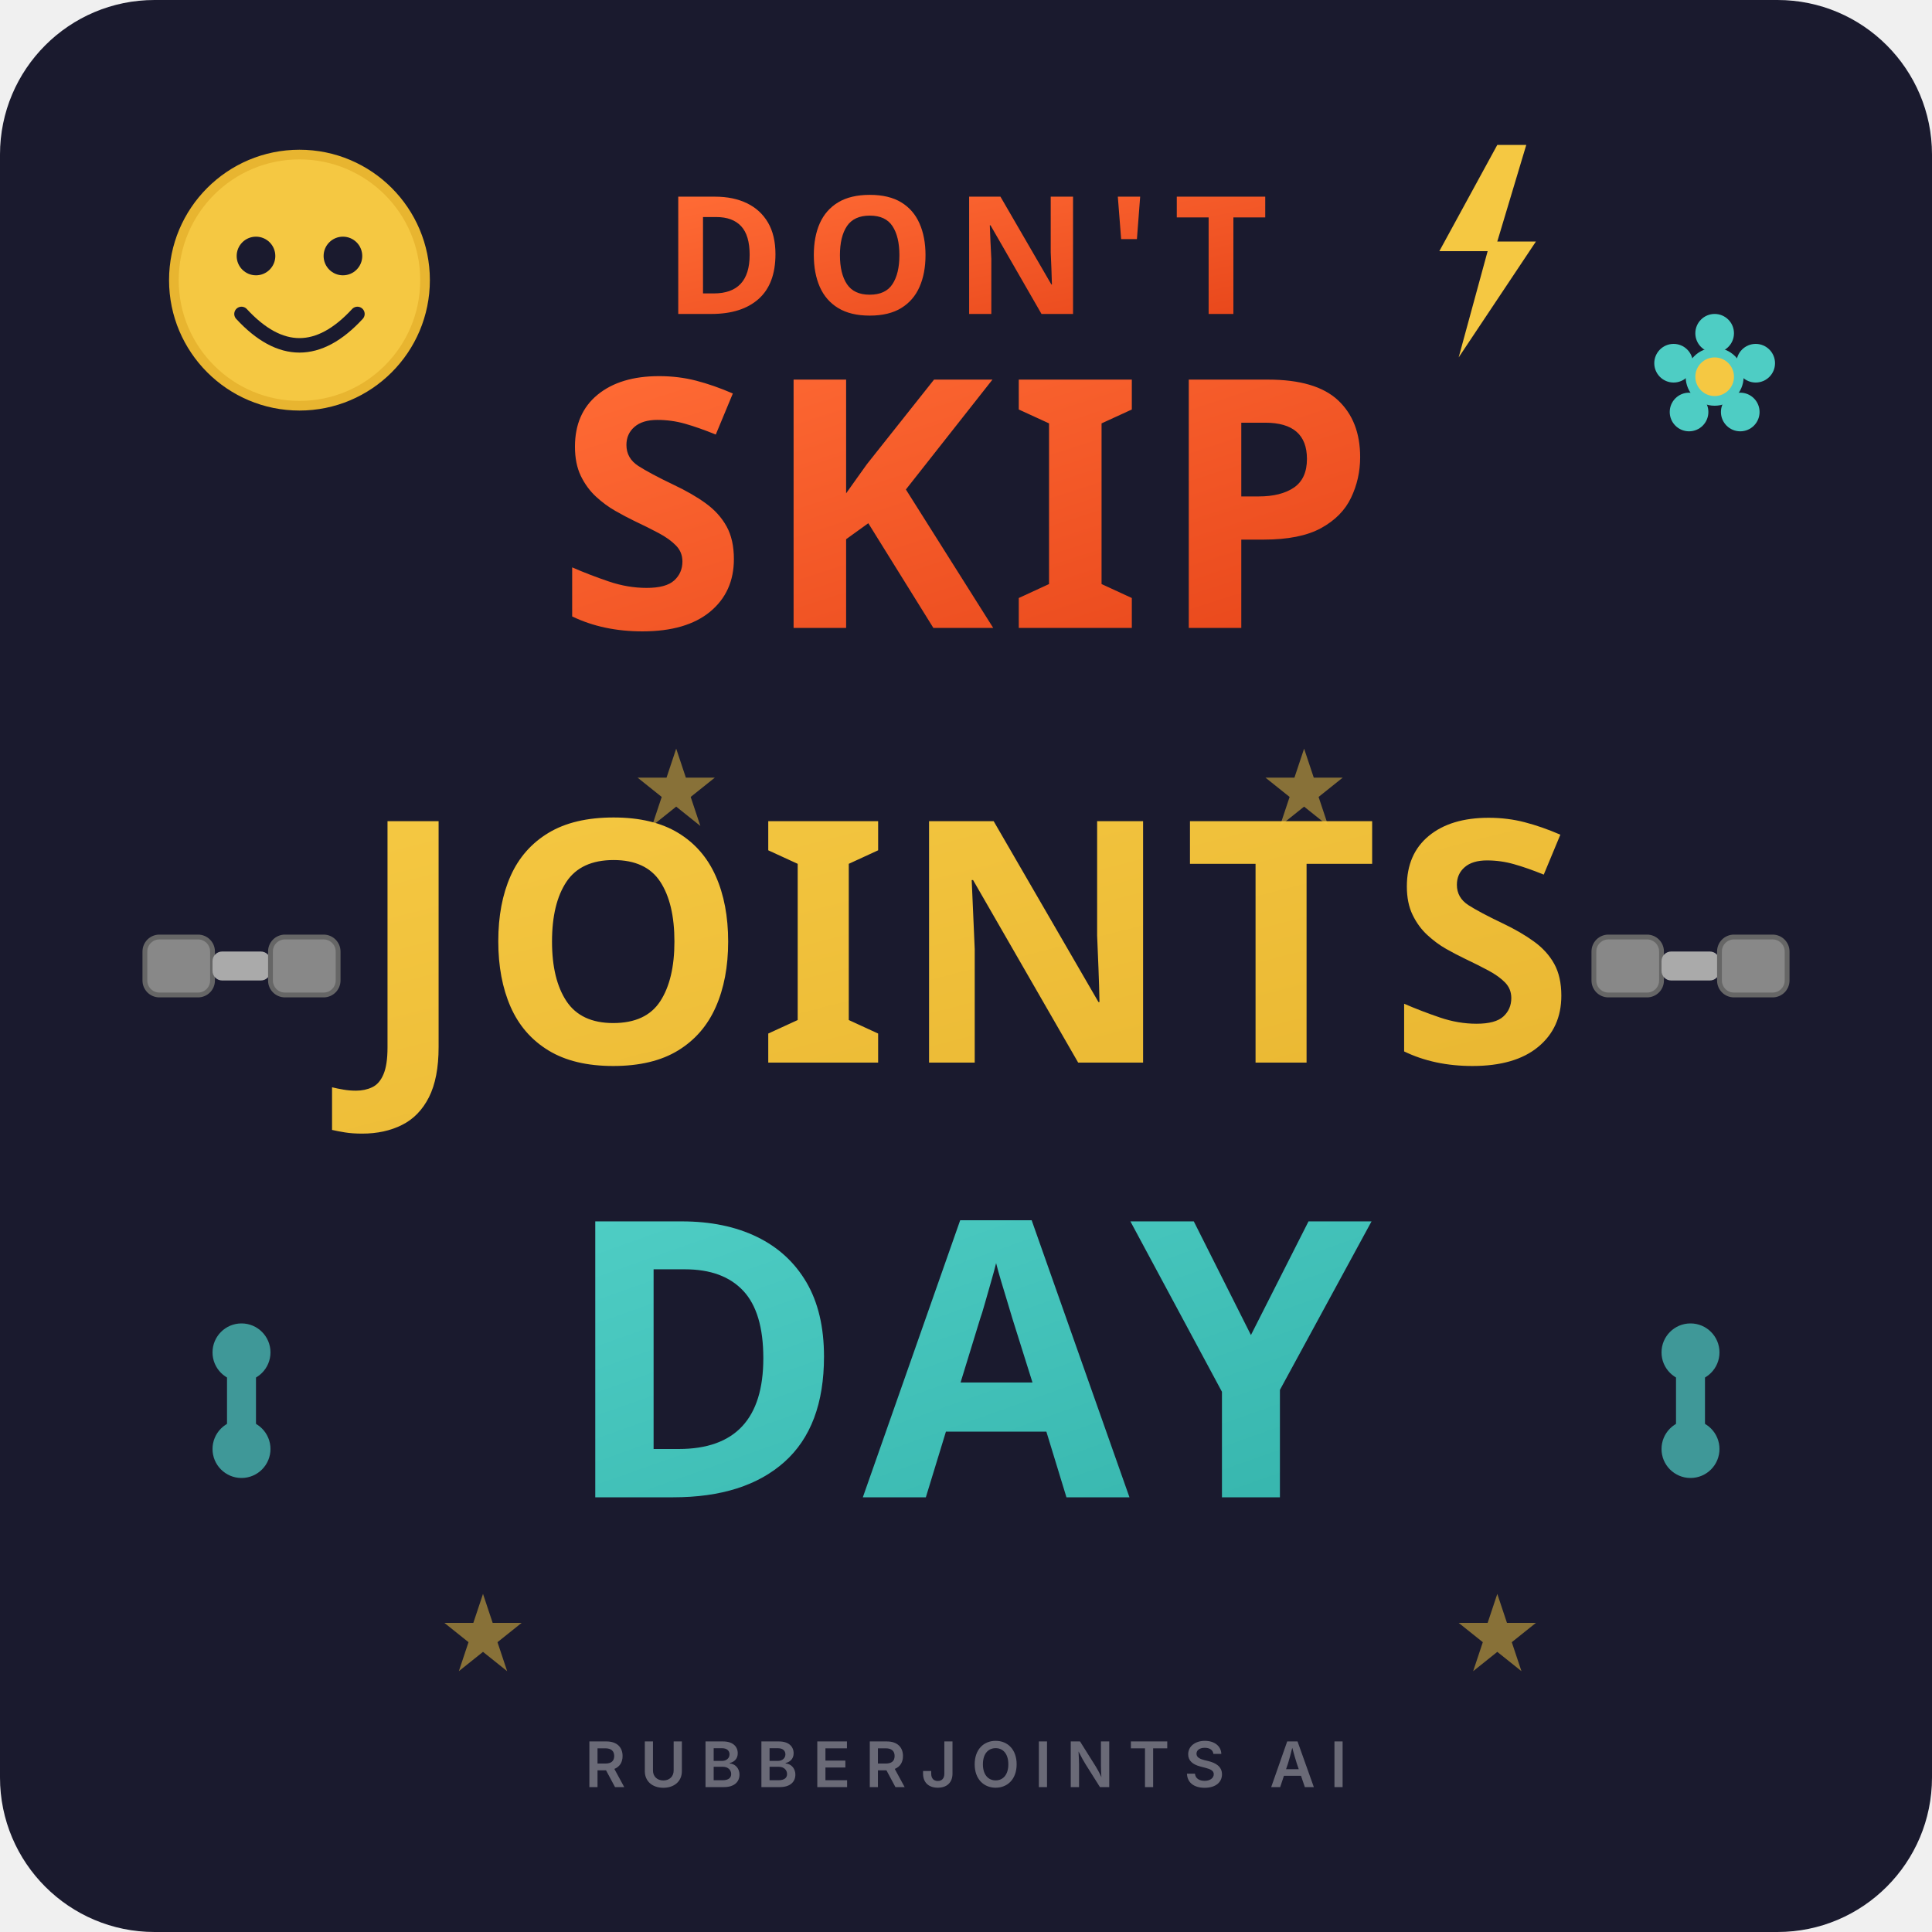
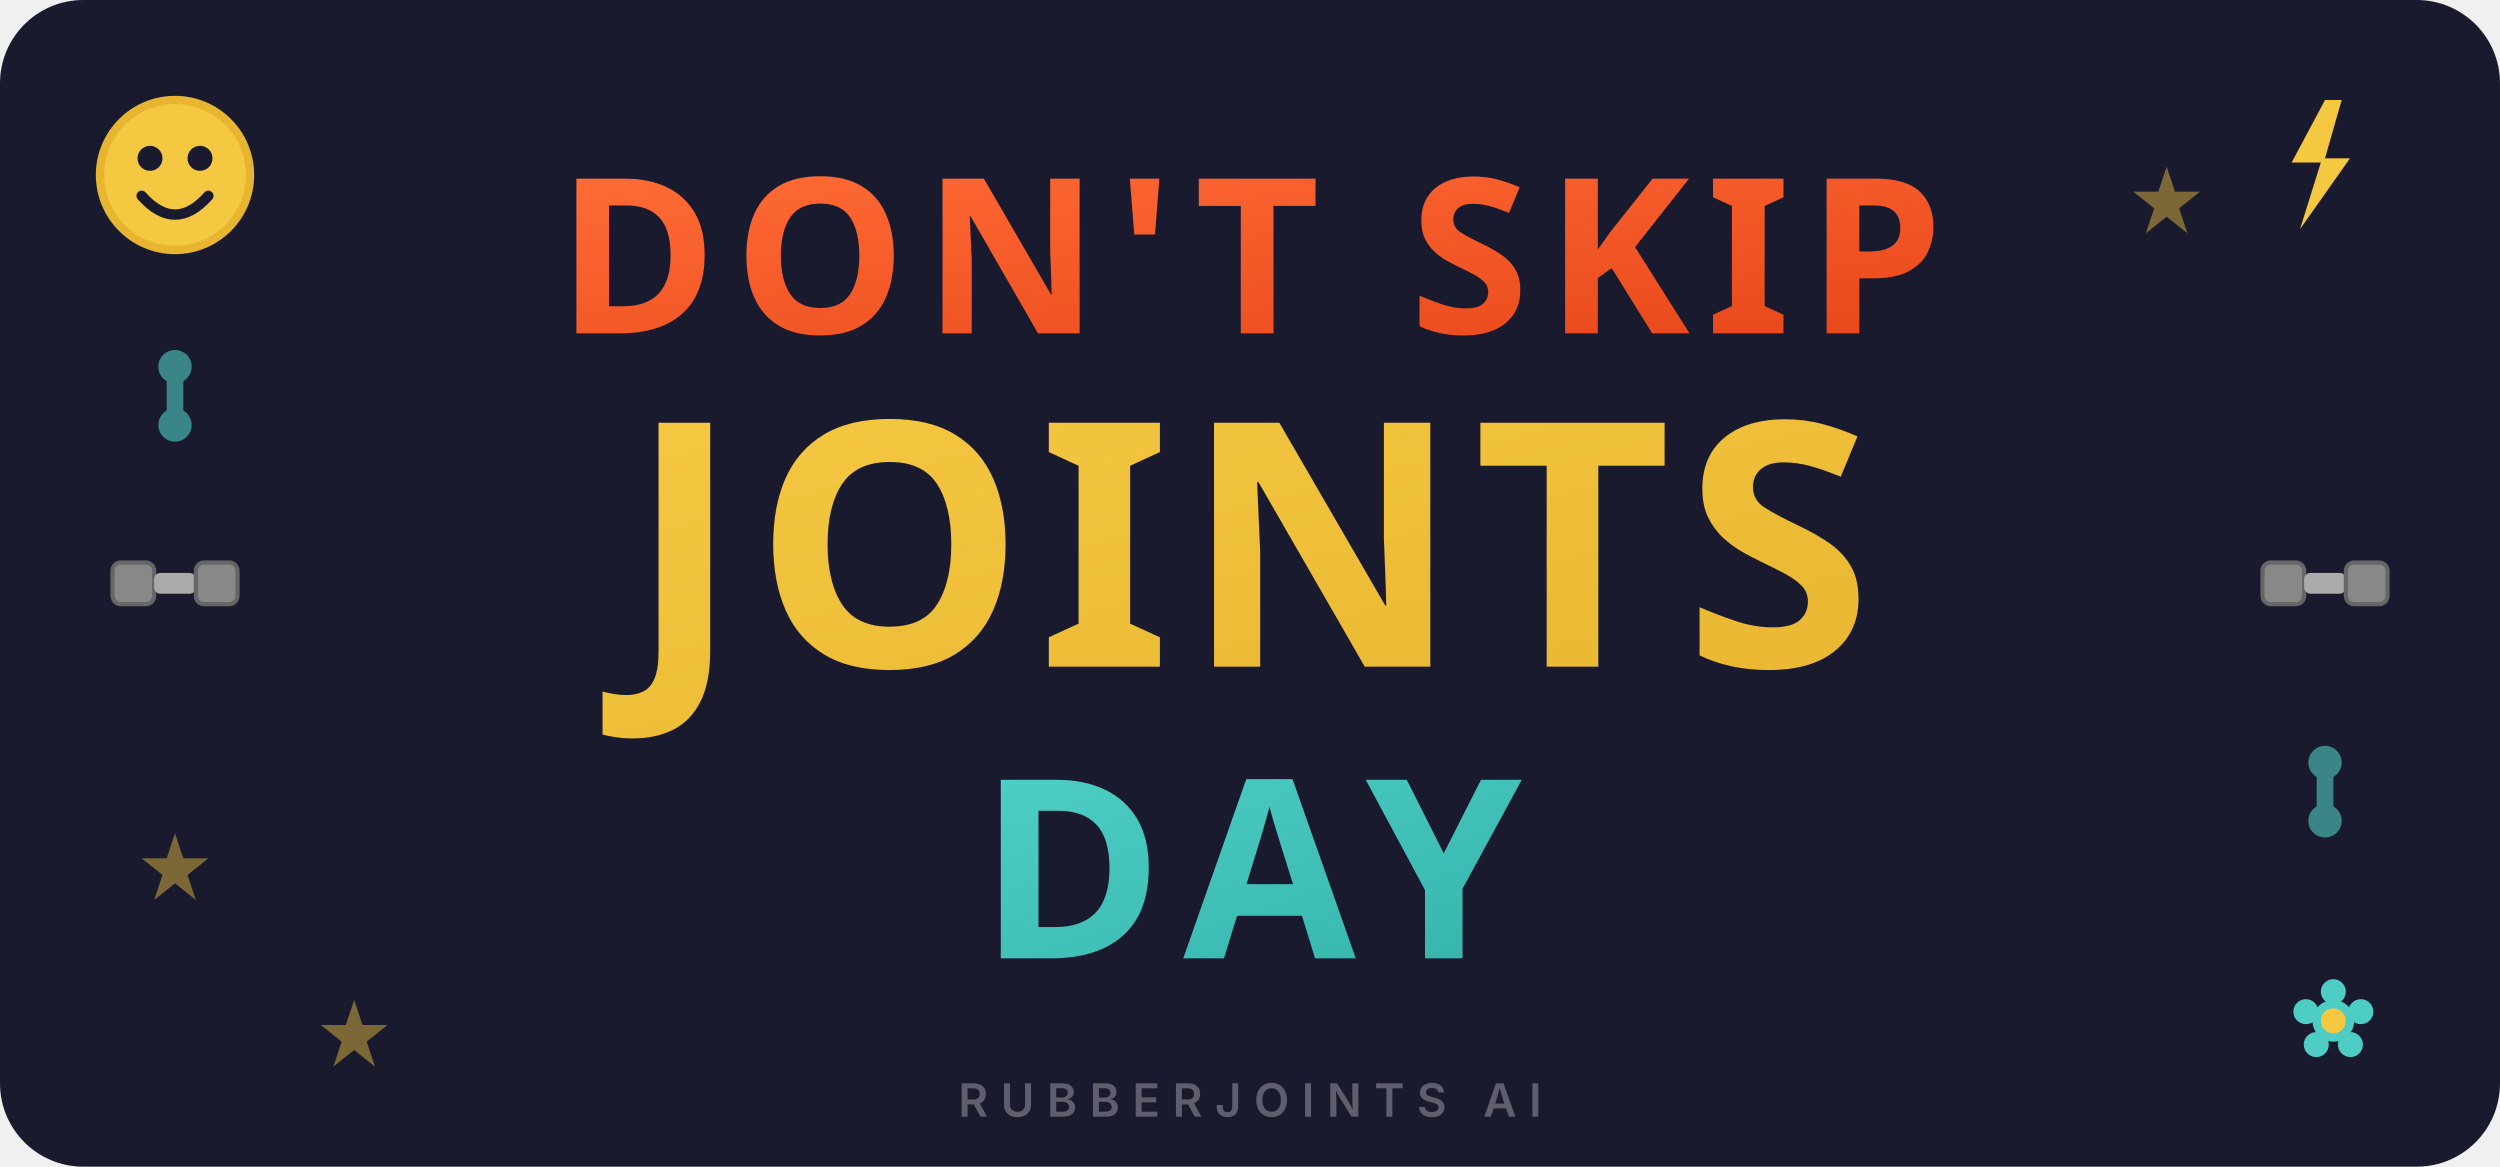
- <svg xmlns="http://www.w3.org/2000/svg" viewBox="0 0 400 400" width="400" height="400">
+ <svg xmlns="http://www.w3.org/2000/svg" viewBox="0 0 600 280" width="600" height="280">
  <defs>
    <linearGradient id="orangeGrad" x1="0%" y1="0%" x2="100%" y2="100%">
      <stop offset="0%" style="stop-color:#ff6b35;stop-opacity:1" />
      <stop offset="100%" style="stop-color:#e8471b;stop-opacity:1" />
    </linearGradient>
    <linearGradient id="yellowGrad" x1="0%" y1="0%" x2="100%" y2="100%">
      <stop offset="0%" style="stop-color:#f5c842;stop-opacity:1" />
      <stop offset="100%" style="stop-color:#e8b530;stop-opacity:1" />
    </linearGradient>
    <linearGradient id="tealGrad" x1="0%" y1="0%" x2="100%" y2="100%">
      <stop offset="0%" style="stop-color:#4ecdc4;stop-opacity:1" />
      <stop offset="100%" style="stop-color:#36b5ad;stop-opacity:1" />
    </linearGradient>
  </defs>
-   <rect width="400" height="400" rx="32" fill="#1a1a2e" />
-   <g transform="translate(62,58)">
-     <circle cx="0" cy="0" r="26" fill="#f5c842" stroke="#e8b530" stroke-width="2" />
-     <circle cx="-9" cy="-5" r="4" fill="#1a1a2e" />
-     <circle cx="9" cy="-5" r="4" fill="#1a1a2e" />
-     <path d="M-12,7 Q0,20 12,7" stroke="#1a1a2e" stroke-width="3" fill="none" stroke-linecap="round" />
+   <rect width="600" height="280" rx="20" fill="#1a1a2e" />
+   <g transform="translate(42,42)">
+     <circle cx="0" cy="0" r="18" fill="#f5c842" stroke="#e8b530" stroke-width="2" />
+     <circle cx="-6" cy="-4" r="3" fill="#1a1a2e" />
+     <circle cx="6" cy="-4" r="3" fill="#1a1a2e" />
+     <path d="M-8,5 Q0,14 8,5" stroke="#1a1a2e" stroke-width="2.5" fill="none" stroke-linecap="round" />
  </g>
-   <g transform="translate(310,50)">
-     <polygon points="0,-20 -12,2 -2,2 -8,24 8,0 0,0 6,-20" fill="#f5c842" />
+   <g transform="translate(558,38)">
+     <polygon points="0,-14 -8,1 -1,1 -6,17 6,0 0,0 4,-14" fill="#f5c842" />
  </g>
-   <g transform="translate(355,78)">
-     <circle cx="0" cy="0" r="6" fill="#4ecdc4" />
-     <circle cx="0" cy="-9" r="4" fill="#4ecdc4" />
-     <circle cx="8.5" cy="-2.8" r="4" fill="#4ecdc4" />
-     <circle cx="5.3" cy="7.3" r="4" fill="#4ecdc4" />
-     <circle cx="-5.3" cy="7.3" r="4" fill="#4ecdc4" />
-     <circle cx="-8.5" cy="-2.8" r="4" fill="#4ecdc4" />
-     <circle cx="0" cy="0" r="4" fill="#f5c842" />
+   <g transform="translate(560,245)">
+     <circle cx="0" cy="0" r="5" fill="#4ecdc4" />
+     <circle cx="0" cy="-7" r="3" fill="#4ecdc4" />
+     <circle cx="6.6" cy="-2.2" r="3" fill="#4ecdc4" />
+     <circle cx="4.1" cy="5.7" r="3" fill="#4ecdc4" />
+     <circle cx="-4.1" cy="5.7" r="3" fill="#4ecdc4" />
+     <circle cx="-6.6" cy="-2.2" r="3" fill="#4ecdc4" />
+     <circle cx="0" cy="0" r="3" fill="#f5c842" />
  </g>
-   <text x="200" y="65" text-anchor="middle" font-family="'Arial Black', 'Impact', system-ui, sans-serif" font-size="34" font-weight="900" fill="url(#orangeGrad)" letter-spacing="4">DON'T</text>
-   <text x="200" y="130" text-anchor="middle" font-family="'Arial Black', 'Impact', system-ui, sans-serif" font-size="72" font-weight="900" fill="url(#orangeGrad)" letter-spacing="3">SKIP</text>
-   <g transform="translate(50, 200)">
-     <rect x="-20" y="-6" width="14" height="12" rx="3" fill="#888" stroke="#666" stroke-width="1" />
-     <rect x="-6" y="-3" width="12" height="6" rx="2" fill="#aaa" />
-     <rect x="6" y="-6" width="14" height="12" rx="3" fill="#888" stroke="#666" stroke-width="1" />
+   <g fill="#f5c842" opacity="0.45">
+     <polygon points="85,240 87,246 93,246 88,250 90,256 85,252 80,256 82,250 77,246 83,246" />
+     <polygon points="520,40 522,46 528,46 523,50 525,56 520,52 515,56 517,50 512,46 518,46" />
+     <polygon points="42,200 44,206 50,206 45,210 47,216 42,212 37,216 39,210 34,206 40,206" />
  </g>
-   <g transform="translate(350, 200)">
-     <rect x="-20" y="-6" width="14" height="12" rx="3" fill="#888" stroke="#666" stroke-width="1" />
-     <rect x="-6" y="-3" width="12" height="6" rx="2" fill="#aaa" />
-     <rect x="6" y="-6" width="14" height="12" rx="3" fill="#888" stroke="#666" stroke-width="1" />
+   <g transform="translate(42, 140)">
+     <rect x="-15" y="-5" width="10" height="10" rx="2" fill="#888" stroke="#666" stroke-width="1" />
+     <rect x="-5" y="-2.5" width="10" height="5" rx="1.5" fill="#aaa" />
+     <rect x="5" y="-5" width="10" height="10" rx="2" fill="#888" stroke="#666" stroke-width="1" />
  </g>
-   <text x="200" y="220" text-anchor="middle" font-family="'Arial Black', 'Impact', system-ui, sans-serif" font-size="70" font-weight="900" fill="url(#yellowGrad)" letter-spacing="2">JOINTS</text>
-   <text x="200" y="310" text-anchor="middle" font-family="'Arial Black', 'Impact', system-ui, sans-serif" font-size="80" font-weight="900" fill="url(#tealGrad)" letter-spacing="5">DAY</text>
-   <g transform="translate(50,290)" fill="#4ecdc4" opacity="0.7">
-     <circle cx="0" cy="-10" r="6" />
-     <circle cx="0" cy="10" r="6" />
-     <rect x="-3" y="-10" width="6" height="20" rx="3" />
+   <g transform="translate(558, 140)">
+     <rect x="-15" y="-5" width="10" height="10" rx="2" fill="#888" stroke="#666" stroke-width="1" />
+     <rect x="-5" y="-2.5" width="10" height="5" rx="1.5" fill="#aaa" />
+     <rect x="5" y="-5" width="10" height="10" rx="2" fill="#888" stroke="#666" stroke-width="1" />
  </g>
-   <g transform="translate(350,290)" fill="#4ecdc4" opacity="0.7">
-     <circle cx="0" cy="-10" r="6" />
-     <circle cx="0" cy="10" r="6" />
-     <rect x="-3" y="-10" width="6" height="20" rx="3" />
+   <g transform="translate(42,95)" fill="#4ecdc4" opacity="0.6">
+     <circle cx="0" cy="-7" r="4" />
+     <circle cx="0" cy="7" r="4" />
+     <rect x="-2" y="-7" width="4" height="14" rx="2" />
  </g>
-   <g fill="#f5c842" opacity="0.5">
-     <polygon points="140,155 142,161 148,161 143,165 145,171 140,167 135,171 137,165 132,161 138,161" />
-     <polygon points="270,155 272,161 278,161 273,165 275,171 270,167 265,171 267,165 262,161 268,161" />
-     <polygon points="100,330 102,336 108,336 103,340 105,346 100,342 95,346 97,340 92,336 98,336" />
-     <polygon points="310,330 312,336 318,336 313,340 315,346 310,342 305,346 307,340 302,336 308,336" />
+   <g transform="translate(558,190)" fill="#4ecdc4" opacity="0.6">
+     <circle cx="0" cy="-7" r="4" />
+     <circle cx="0" cy="7" r="4" />
+     <rect x="-2" y="-7" width="4" height="14" rx="2" />
  </g>
-   <text x="200" y="370" text-anchor="middle" font-family="system-ui, -apple-system, sans-serif" font-size="13" font-weight="600" fill="white" opacity="0.35" letter-spacing="3">RUBBERJOINTS AI</text>
+   <text x="300" y="80" text-anchor="middle" font-family="'Arial Black', 'Impact', system-ui, sans-serif" font-size="52" font-weight="900" fill="url(#orangeGrad)" letter-spacing="4">DON'T SKIP</text>
+   <text x="300" y="160" text-anchor="middle" font-family="'Arial Black', 'Impact', system-ui, sans-serif" font-size="82" font-weight="900" fill="url(#yellowGrad)" letter-spacing="3">JOINTS</text>
+   <text x="300" y="230" text-anchor="middle" font-family="'Arial Black', 'Impact', system-ui, sans-serif" font-size="60" font-weight="900" fill="url(#tealGrad)" letter-spacing="6">DAY</text>
+   <text x="300" y="268" text-anchor="middle" font-family="system-ui, -apple-system, sans-serif" font-size="11" font-weight="600" fill="white" opacity="0.3" letter-spacing="3">RUBBERJOINTS AI</text>
</svg>
